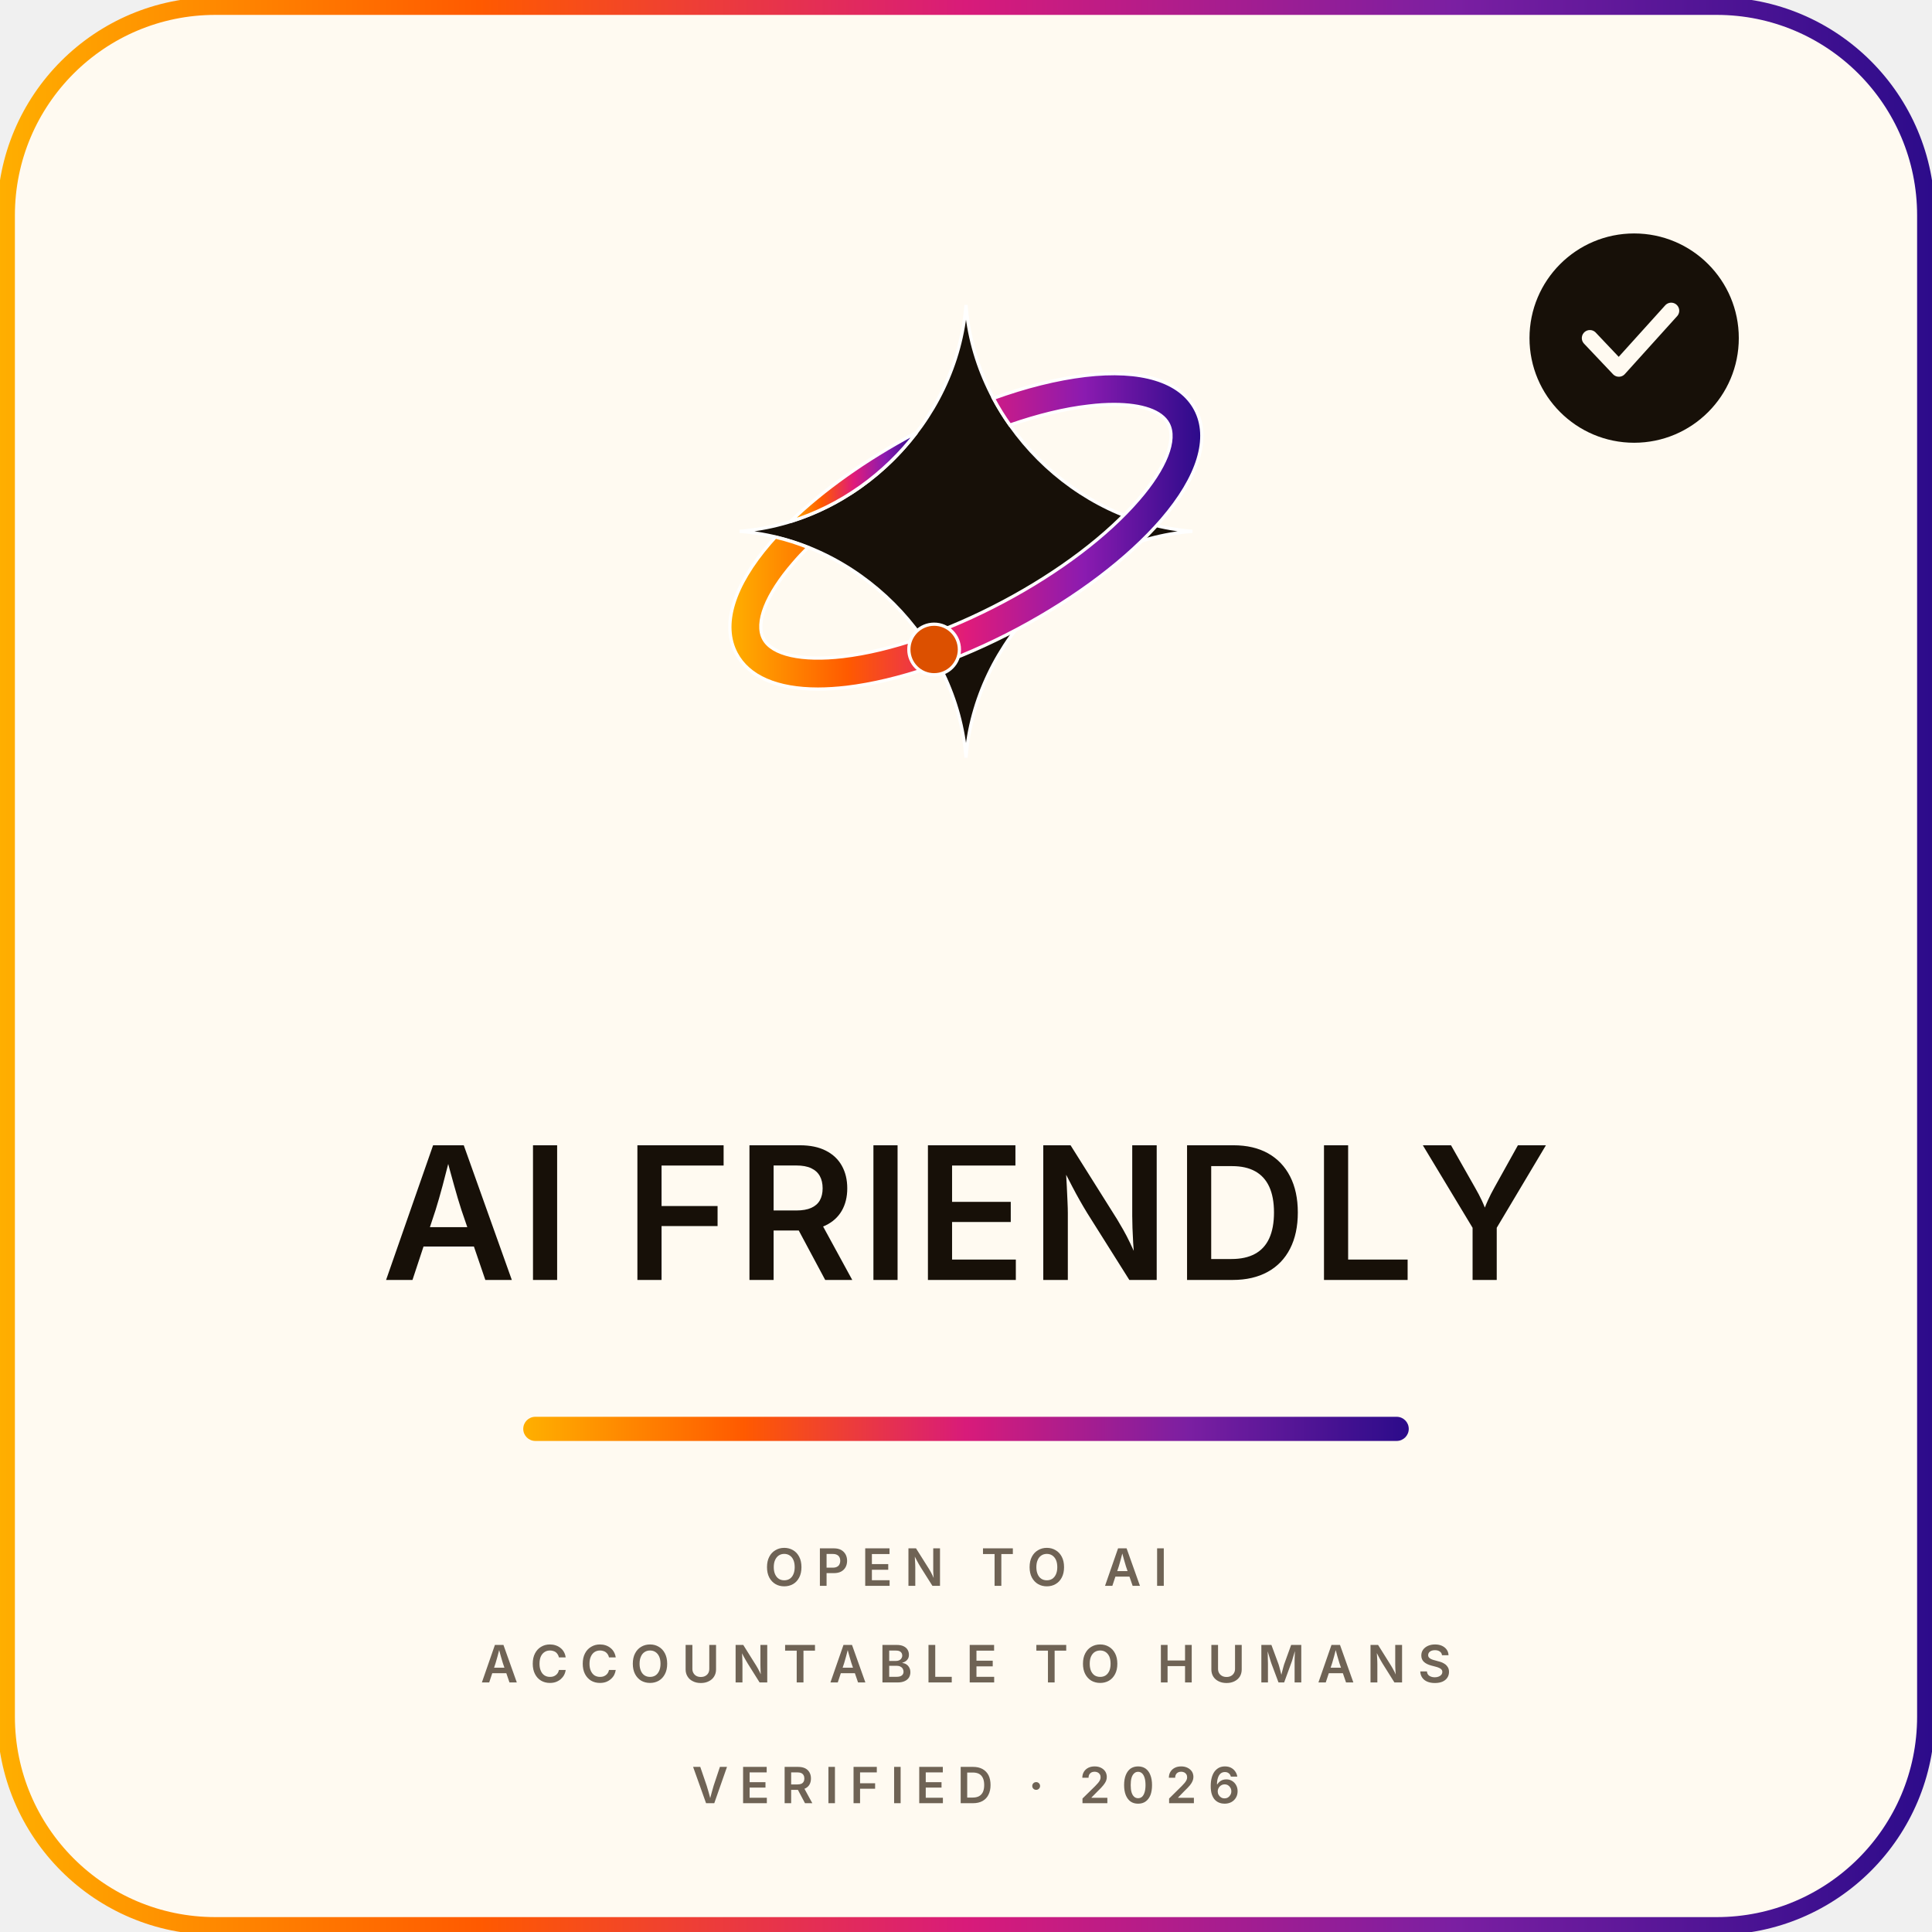
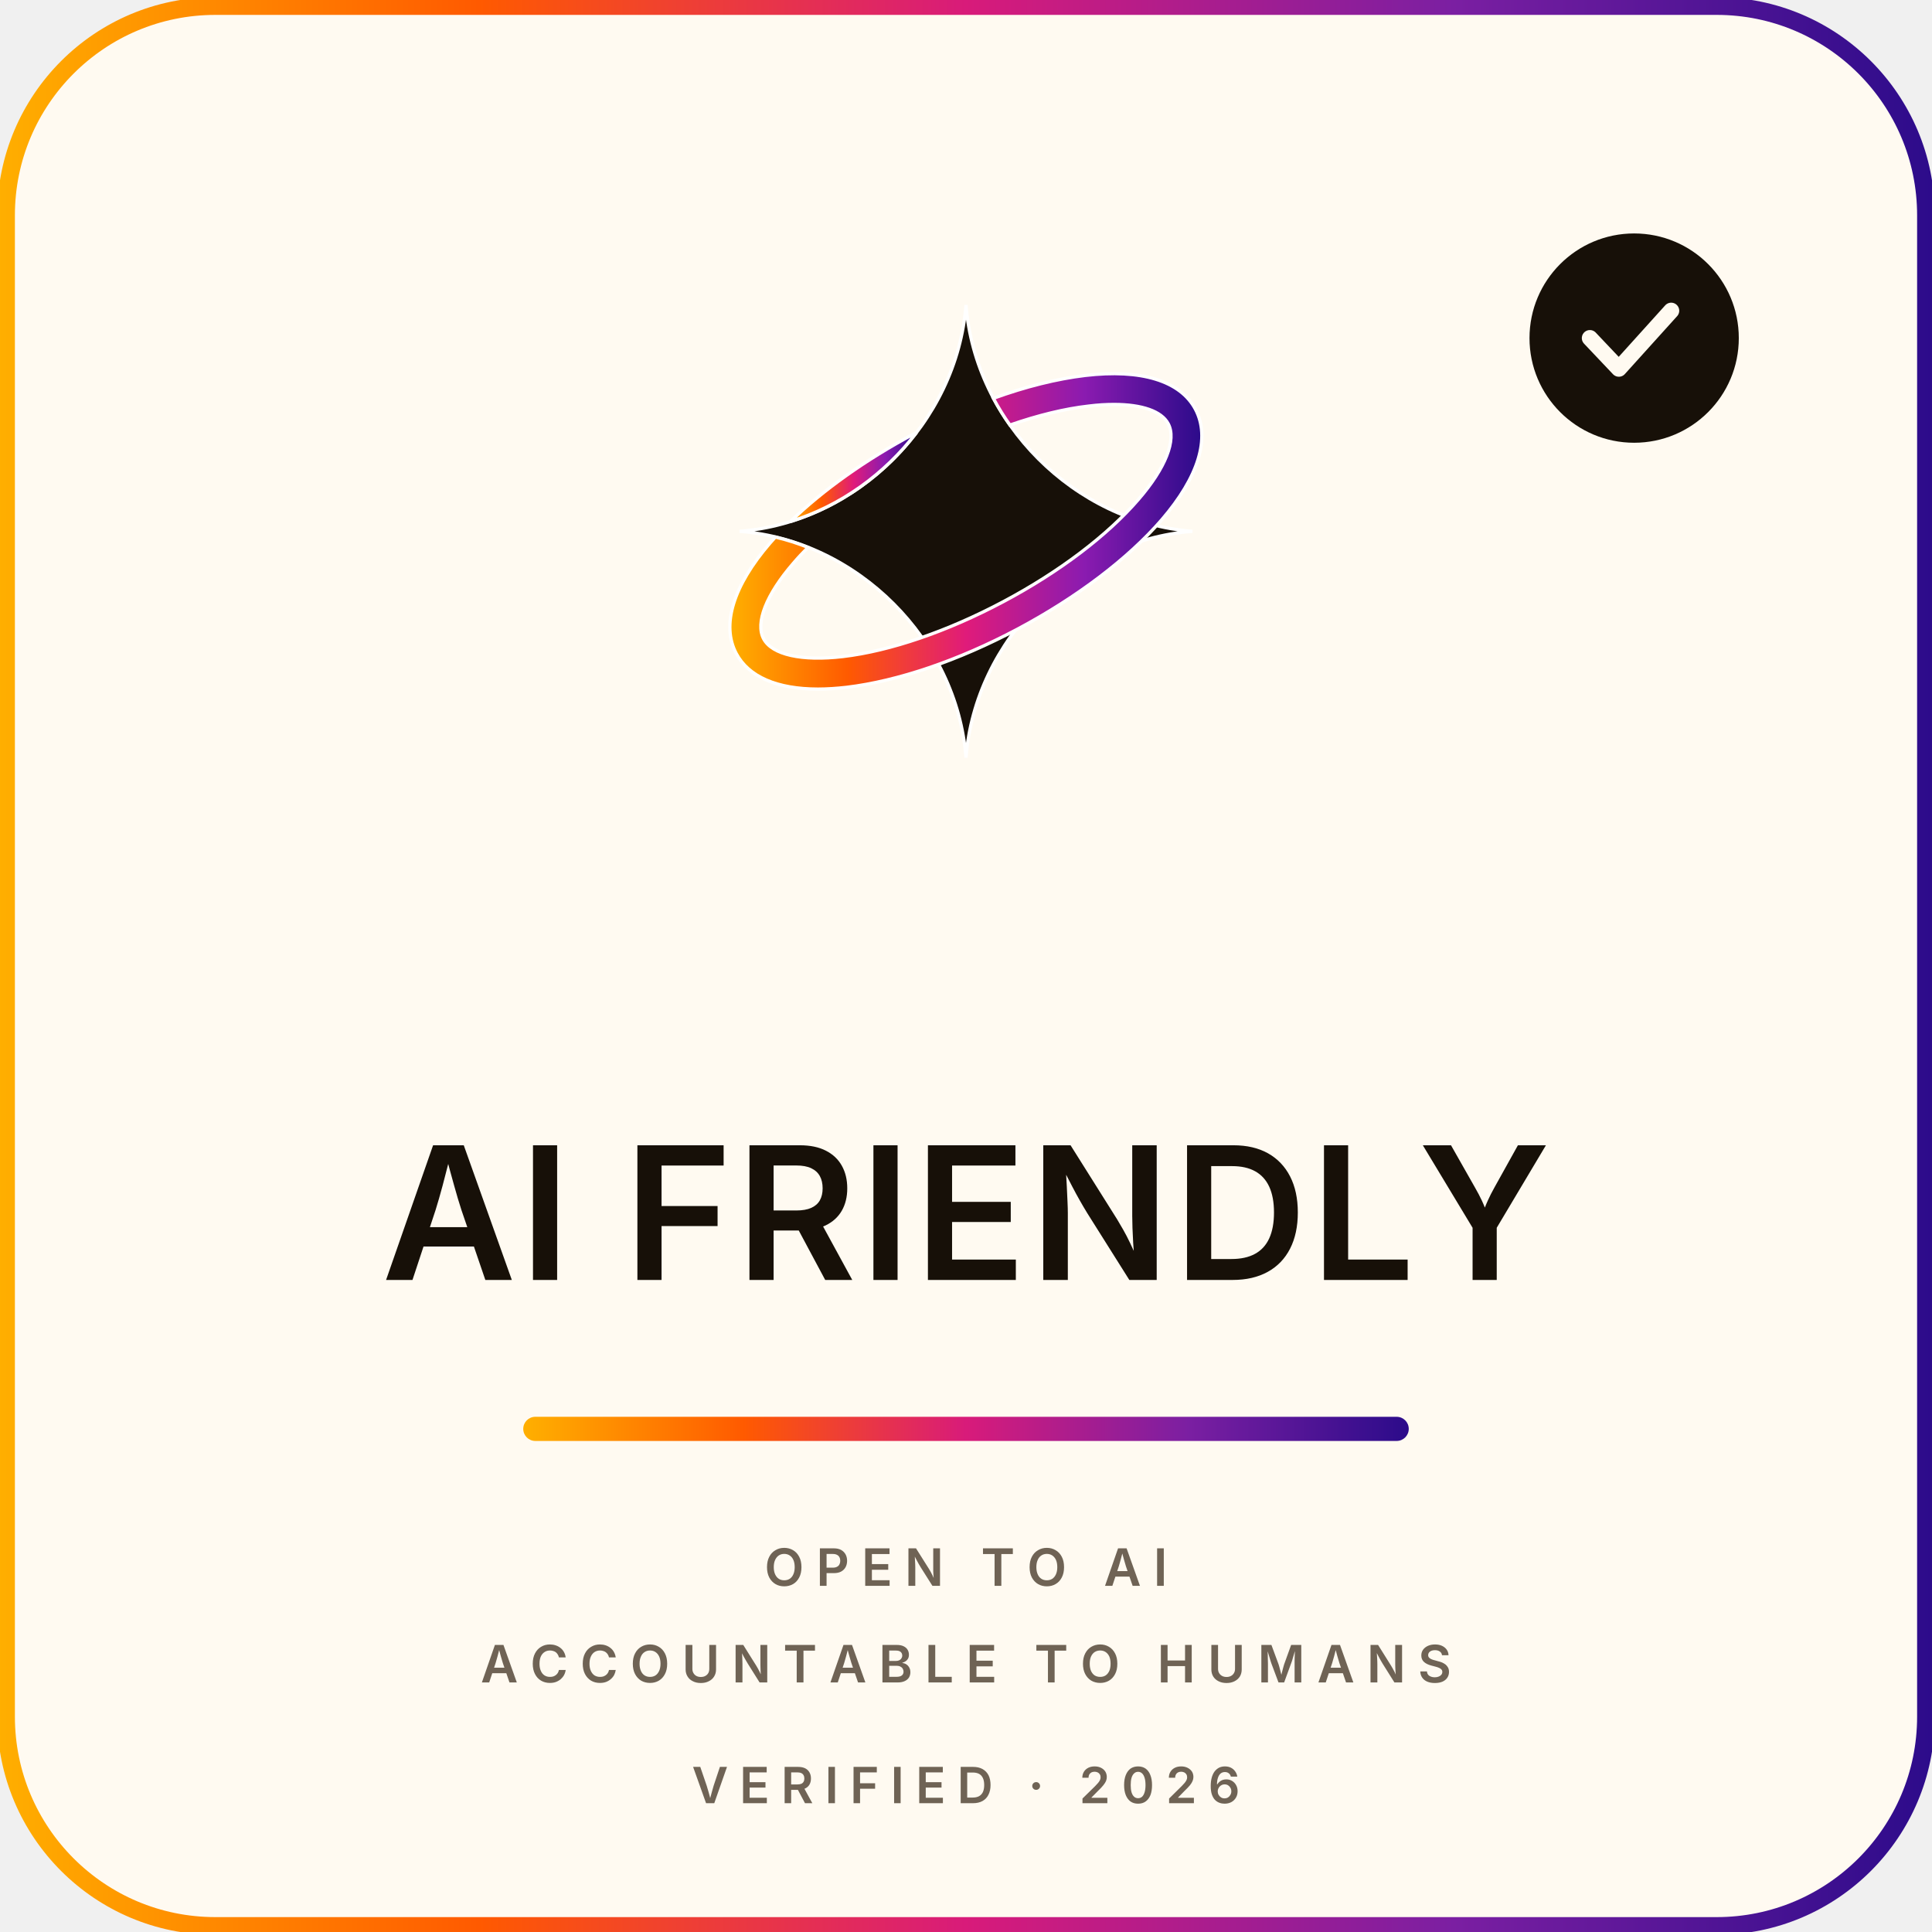
<svg xmlns="http://www.w3.org/2000/svg" width="240" height="240" viewBox="0 0 240 240" role="img">
  <defs>
    <linearGradient id="spec" x1="10" y1="6" x2="54" y2="58" gradientUnits="userSpaceOnUse">
      <stop offset="0" stop-color="#ffb000" />
      <stop offset=".27" stop-color="#ff6a00" />
      <stop offset=".52" stop-color="#e01b7a" />
      <stop offset=".74" stop-color="#8b1bb0" />
      <stop offset="1" stop-color="#2b0b8a" />
    </linearGradient>
    <linearGradient id="specwide" x1="0" y1="0" x2="1" y2="0">
      <stop offset="0" stop-color="#ffb000" />
      <stop offset=".25" stop-color="#ff5a00" />
      <stop offset=".5" stop-color="#d81b7a" />
      <stop offset=".75" stop-color="#7b1fa2" />
      <stop offset="1" stop-color="#2b0b8a" />
    </linearGradient>
  </defs>
  <rect x=".75" y=".75" width="238.5" height="238.5" rx="26" fill="#fffaf1" stroke="url(#specwide)" stroke-width="2.2" />
  <g transform="translate(84.00 30.00) scale(0.2)">
    <defs>
      <linearGradient id="g1m5" gradientUnits="userSpaceOnUse" x1="70.949" y1="146.286" x2="149.285" y2="146.286">
        <stop offset="0" stop-color="#FFB000" />
        <stop offset="0.25" stop-color="#FF5A00" />
        <stop offset="0.5" stop-color="#E01B7A" />
        <stop offset="0.75" stop-color="#8B1BB0" />
        <stop offset="1" stop-color="#2B0B8A" />
      </linearGradient>
      <linearGradient id="g2m5" gradientUnits="userSpaceOnUse" x1="33.495" y1="180" x2="326.505" y2="180">
        <stop offset="0" stop-color="#FFB000" />
        <stop offset="0.25" stop-color="#FF5A00" />
        <stop offset="0.5" stop-color="#E01B7A" />
        <stop offset="0.75" stop-color="#8B1BB0" />
        <stop offset="1" stop-color="#2B0B8A" />
      </linearGradient>
    </defs>
    <path d="M180,39.4c-5.6,73.1-67.5,135-140.6,140.6c73.1,5.6,135,67.5,140.6,140.6c5.6-73.1,67.5-135,140.6-140.6C247.5,174.4,185.6,112.5,180,39.4z" fill="#171008" stroke="#FFFFFF" stroke-width="2" />
    <path d="M149.3,118.6c-0.5,0.3-1,0.5-1.5,0.8c-30,16-56.7,35-76.8,54.5C102.1,164.3,129.6,144.5,149.3,118.6z" fill="url(#g1m5)" stroke="#FFFFFF" stroke-width="2" />
    <path d="M322.5,104.2c-9.4-17.7-33.7-25.1-68.5-21c-17.5,2.1-36.9,6.9-57,14.2c3.1,5.8,6.5,11.3,10.3,16.6c17.3-6,33.9-10.1,49-11.8c5.6-0.7,10.8-1,15.6-1c17.4,0,29.6,4.2,33.7,12c5.3,9.9-1.6,27.5-18.5,47c-19.3,22.4-49.1,45-83.9,63.5c-34.8,18.5-70.2,30.6-99.6,34.1c-25.6,3-44-1.1-49.3-11c-5.3-9.9,1.6-27.5,18.5-47c2.8-3.3,5.9-6.6,9.1-9.8c-6.6-2.6-13.4-4.8-20.3-6.4c-1.1,1.3-2.3,2.5-3.4,3.8c-22.8,26.5-30.3,50.8-20.9,68.5c7.7,14.5,25.4,22.1,50.8,22.1c5.5,0,11.5-0.4,17.7-1.1c31.7-3.8,69.5-16.6,106.3-36.2c36.8-19.6,68.6-43.7,89.5-67.9C324.5,146.2,331.9,121.9,322.5,104.2z" fill="url(#g2m5)" stroke="#FFFFFF" stroke-width="2" />
-     <circle cx="160.2" cy="253.4" r="15.7" fill="#dc5000" stroke="#FFFFFF" stroke-width="2" />
  </g>
  <path d="M47.96 159.00 53.80 142.27H57.61L63.58 159.00H60.29L57.32 150.31Q56.88 148.96 56.41 147.26Q55.93 145.56 55.36 143.39H55.99Q55.43 145.58 54.98 147.29Q54.52 149.00 54.11 150.31L51.24 159.00ZM51.36 154.85V152.44H60.18V154.85Z M69.21 142.27V159.00H66.21V142.27Z M79.18 159.00V142.27H89.89V144.79H82.18V149.82H89.14V152.31H82.18V159.00Z M93.10 159.00V142.27H99.36Q101.28 142.27 102.59 142.94Q103.91 143.61 104.58 144.82Q105.25 146.02 105.25 147.62Q105.25 149.22 104.57 150.40Q103.89 151.58 102.57 152.22Q101.25 152.86 99.31 152.86H94.85V150.37H98.91Q100.05 150.37 100.77 150.05Q101.49 149.73 101.84 149.12Q102.19 148.50 102.19 147.62Q102.19 146.72 101.84 146.09Q101.49 145.46 100.77 145.12Q100.05 144.78 98.90 144.78H96.10V159.00ZM102.51 159.00 98.45 151.41H101.73L105.87 159.00Z M111.50 142.27V159.00H108.50V142.27Z M115.27 159.00V142.27H126.14V144.79H118.27V149.30H125.56V151.80H118.27V156.47H126.19V159.00Z M129.60 159.00V142.27H132.99L138.78 151.48Q139.13 152.05 139.54 152.78Q139.95 153.50 140.38 154.40Q140.82 155.29 141.25 156.38H140.91Q140.83 155.44 140.77 154.44Q140.71 153.45 140.68 152.55Q140.65 151.66 140.65 151.04V142.27H143.69V159.00H140.29L135.07 150.71Q134.58 149.91 134.14 149.13Q133.70 148.36 133.19 147.38Q132.69 146.40 131.97 145.02H132.39Q132.46 146.24 132.52 147.34Q132.58 148.43 132.61 149.29Q132.65 150.16 132.65 150.69V159.00Z M153.12 159.00H148.89V156.40H152.97Q154.73 156.40 155.90 155.76Q157.08 155.12 157.67 153.83Q158.26 152.54 158.26 150.62Q158.26 148.70 157.67 147.42Q157.08 146.14 155.92 145.50Q154.77 144.86 153.05 144.86H148.80V142.27H153.23Q155.73 142.27 157.52 143.27Q159.30 144.27 160.26 146.14Q161.22 148.01 161.22 150.62Q161.22 153.23 160.26 155.11Q159.30 156.99 157.49 157.99Q155.67 159.00 153.12 159.00ZM150.46 142.27V159.00H147.46V142.27Z M164.47 159.00V142.27H167.47V156.47H174.86V159.00Z M182.93 159.00V152.52L176.75 142.27H180.25L183.24 147.54Q183.72 148.37 184.09 149.16Q184.46 149.95 184.85 151.09H184.07Q184.45 149.94 184.82 149.14Q185.18 148.34 185.63 147.54L188.56 142.27H192.04L185.93 152.52V159.00Z" fill="#171008" />
  <rect x="65.0" y="176" width="110" height="3" rx="1.5" fill="url(#specwide)" />
  <path d="M97.42 197.06Q96.81 197.06 96.33 196.78Q95.84 196.49 95.56 195.96Q95.28 195.42 95.28 194.68Q95.28 193.92 95.56 193.39Q95.84 192.85 96.33 192.57Q96.81 192.28 97.42 192.28Q98.03 192.28 98.52 192.57Q99.00 192.85 99.28 193.39Q99.56 193.92 99.56 194.68Q99.56 195.43 99.28 195.96Q99.00 196.50 98.52 196.78Q98.03 197.06 97.42 197.06ZM97.42 196.31Q97.80 196.31 98.09 196.13Q98.39 195.94 98.55 195.57Q98.72 195.20 98.72 194.68Q98.72 194.14 98.55 193.77Q98.39 193.41 98.09 193.22Q97.80 193.03 97.42 193.03Q97.04 193.03 96.75 193.22Q96.46 193.41 96.29 193.78Q96.12 194.14 96.12 194.68Q96.12 195.20 96.29 195.57Q96.46 195.94 96.75 196.13Q97.04 196.31 97.42 196.31Z M101.85 197.00V192.34H103.59Q104.12 192.34 104.49 192.54Q104.85 192.75 105.04 193.09Q105.23 193.44 105.23 193.89Q105.23 194.33 105.04 194.68Q104.85 195.03 104.48 195.23Q104.12 195.42 103.58 195.42H102.42V194.74H103.47Q103.78 194.74 103.98 194.63Q104.19 194.52 104.28 194.33Q104.38 194.13 104.38 193.89Q104.38 193.64 104.28 193.45Q104.19 193.26 103.98 193.15Q103.78 193.04 103.46 193.04H102.68V197.00Z M107.48 197.00V192.34H110.50V193.05H108.31V194.30H110.34V195.00H108.31V196.30H110.51V197.00Z M112.85 197.00V192.34H113.79L115.41 194.91Q115.50 195.07 115.62 195.27Q115.73 195.47 115.85 195.72Q115.97 195.97 116.09 196.27H116.00Q115.98 196.01 115.96 195.73Q115.94 195.45 115.93 195.21Q115.93 194.96 115.93 194.79V192.34H116.77V197.00H115.83L114.37 194.69Q114.24 194.47 114.11 194.25Q113.99 194.04 113.85 193.77Q113.71 193.49 113.51 193.11H113.63Q113.65 193.45 113.66 193.75Q113.68 194.06 113.69 194.30Q113.70 194.54 113.70 194.69V197.00Z M122.11 193.05V192.34H125.82V193.05H124.39V197.00H123.55V193.05Z M130.04 197.06Q129.43 197.06 128.95 196.78Q128.46 196.49 128.18 195.96Q127.90 195.42 127.90 194.68Q127.90 193.92 128.18 193.39Q128.46 192.85 128.95 192.57Q129.43 192.28 130.04 192.28Q130.65 192.28 131.13 192.57Q131.62 192.85 131.90 193.39Q132.18 193.92 132.18 194.68Q132.18 195.43 131.90 195.96Q131.62 196.50 131.13 196.78Q130.65 197.06 130.04 197.06ZM130.04 196.31Q130.42 196.31 130.71 196.13Q131.00 195.94 131.17 195.57Q131.34 195.20 131.34 194.68Q131.34 194.14 131.17 193.77Q131.00 193.41 130.71 193.22Q130.42 193.03 130.04 193.03Q129.66 193.03 129.37 193.22Q129.07 193.41 128.91 193.78Q128.74 194.14 128.74 194.68Q128.74 195.20 128.91 195.57Q129.07 195.94 129.37 196.13Q129.66 196.31 130.04 196.31Z M137.27 197.00 138.89 192.34H139.95L141.61 197.00H140.70L139.87 194.58Q139.75 194.21 139.62 193.73Q139.49 193.26 139.33 192.66H139.50Q139.35 193.26 139.22 193.74Q139.09 194.22 138.98 194.58L138.18 197.00ZM138.21 195.85V195.17H140.67V195.85Z M144.57 192.34V197.00H143.74V192.34Z" fill="#6f6355" />
  <path d="M59.86 209.00 61.48 204.34H62.54L64.20 209.00H63.29L62.46 206.58Q62.34 206.21 62.21 205.73Q62.07 205.26 61.92 204.66H62.09Q61.94 205.26 61.81 205.74Q61.68 206.22 61.57 206.58L60.77 209.00ZM60.80 207.85V207.17H63.25V207.85Z M68.31 209.06Q67.70 209.06 67.22 208.78Q66.73 208.49 66.46 207.96Q66.18 207.42 66.18 206.68Q66.18 205.92 66.46 205.39Q66.74 204.85 67.22 204.57Q67.70 204.28 68.31 204.28Q68.69 204.28 69.02 204.39Q69.36 204.50 69.62 204.71Q69.88 204.91 70.05 205.21Q70.22 205.51 70.27 205.89H69.43Q69.39 205.69 69.29 205.53Q69.19 205.37 69.05 205.25Q68.90 205.14 68.72 205.09Q68.53 205.03 68.32 205.03Q67.94 205.03 67.65 205.22Q67.35 205.41 67.18 205.78Q67.02 206.15 67.02 206.68Q67.02 207.21 67.19 207.57Q67.35 207.94 67.65 208.13Q67.94 208.31 68.32 208.31Q68.53 208.31 68.71 208.26Q68.90 208.20 69.04 208.09Q69.19 207.98 69.29 207.82Q69.39 207.66 69.43 207.45H70.27Q70.23 207.78 70.07 208.08Q69.91 208.37 69.66 208.59Q69.40 208.81 69.06 208.94Q68.72 209.06 68.31 209.06Z M74.52 209.06Q73.91 209.06 73.43 208.78Q72.95 208.49 72.67 207.96Q72.39 207.42 72.39 206.68Q72.39 205.92 72.67 205.39Q72.95 204.85 73.44 204.57Q73.92 204.28 74.52 204.28Q74.91 204.28 75.24 204.39Q75.57 204.50 75.83 204.71Q76.09 204.91 76.26 205.21Q76.43 205.51 76.49 205.89H75.65Q75.61 205.69 75.51 205.53Q75.41 205.37 75.26 205.25Q75.12 205.14 74.93 205.09Q74.75 205.03 74.54 205.03Q74.16 205.03 73.86 205.22Q73.57 205.41 73.40 205.78Q73.23 206.15 73.23 206.68Q73.23 207.21 73.40 207.57Q73.57 207.94 73.86 208.13Q74.16 208.31 74.54 208.31Q74.74 208.31 74.93 208.26Q75.11 208.20 75.26 208.09Q75.41 207.98 75.51 207.82Q75.61 207.66 75.65 207.45H76.49Q76.44 207.78 76.29 208.08Q76.13 208.37 75.87 208.59Q75.62 208.81 75.28 208.94Q74.94 209.06 74.52 209.06Z M80.75 209.06Q80.14 209.06 79.65 208.78Q79.17 208.49 78.89 207.96Q78.61 207.42 78.61 206.68Q78.61 205.92 78.89 205.39Q79.17 204.85 79.65 204.57Q80.14 204.28 80.75 204.28Q81.36 204.28 81.84 204.57Q82.32 204.85 82.60 205.39Q82.88 205.92 82.88 206.68Q82.88 207.43 82.60 207.96Q82.32 208.50 81.84 208.78Q81.36 209.06 80.75 209.06ZM80.75 208.31Q81.13 208.31 81.42 208.13Q81.71 207.94 81.88 207.57Q82.05 207.20 82.05 206.68Q82.05 206.14 81.88 205.77Q81.71 205.41 81.42 205.22Q81.13 205.03 80.75 205.03Q80.37 205.03 80.08 205.22Q79.78 205.41 79.62 205.78Q79.45 206.14 79.45 206.68Q79.45 207.20 79.62 207.57Q79.78 207.94 80.08 208.13Q80.37 208.31 80.75 208.31Z M87.06 209.07Q86.49 209.07 86.07 208.85Q85.64 208.64 85.41 208.26Q85.17 207.88 85.17 207.38V204.34H86.01V207.31Q86.01 207.61 86.14 207.83Q86.27 208.06 86.50 208.19Q86.74 208.32 87.06 208.32Q87.39 208.32 87.62 208.19Q87.86 208.06 87.99 207.83Q88.11 207.61 88.11 207.31V204.34H88.95V207.38Q88.95 207.88 88.71 208.26Q88.48 208.64 88.05 208.85Q87.63 209.07 87.06 209.07Z M91.38 209.00V204.34H92.33L93.94 206.91Q94.04 207.07 94.15 207.27Q94.26 207.47 94.38 207.72Q94.51 207.97 94.63 208.27H94.53Q94.51 208.01 94.49 207.73Q94.48 207.45 94.47 207.21Q94.46 206.96 94.46 206.79V204.34H95.31V209.00H94.36L92.91 206.69Q92.77 206.47 92.65 206.25Q92.52 206.04 92.38 205.77Q92.24 205.49 92.04 205.11H92.16Q92.18 205.45 92.20 205.75Q92.21 206.06 92.22 206.30Q92.23 206.54 92.23 206.69V209.00Z M97.53 205.05V204.34H101.24V205.05H99.81V209.00H98.97V205.05Z M103.16 209.00 104.78 204.34H105.84L107.50 209.00H106.59L105.76 206.58Q105.64 206.21 105.51 205.73Q105.37 205.26 105.22 204.66H105.39Q105.24 205.26 105.11 205.74Q104.98 206.22 104.87 206.58L104.07 209.00ZM104.10 207.85V207.17H106.55V207.85Z M109.62 209.00V204.34H111.41Q111.91 204.34 112.24 204.50Q112.58 204.66 112.74 204.93Q112.91 205.21 112.91 205.55Q112.91 205.84 112.80 206.04Q112.69 206.24 112.51 206.36Q112.32 206.49 112.10 206.55V206.59Q112.34 206.60 112.57 206.74Q112.80 206.88 112.94 207.13Q113.09 207.38 113.09 207.73Q113.09 208.09 112.92 208.38Q112.74 208.67 112.39 208.83Q112.04 209.00 111.50 209.00ZM110.46 208.30H111.37Q111.83 208.30 112.04 208.12Q112.24 207.95 112.24 207.67Q112.24 207.46 112.14 207.29Q112.04 207.12 111.85 207.03Q111.66 206.93 111.40 206.93H110.46ZM110.46 206.33H111.30Q111.52 206.33 111.70 206.25Q111.87 206.17 111.97 206.02Q112.08 205.86 112.08 205.66Q112.08 205.39 111.89 205.21Q111.69 205.04 111.32 205.04H110.46Z M115.34 209.00V204.34H116.18V208.30H118.23V209.00Z M120.46 209.00V204.34H123.49V205.05H121.30V206.30H123.32V207.00H121.30V208.30H123.50V209.00Z M128.74 205.05V204.34H132.45V205.05H131.01V209.00H130.18V205.05Z M136.67 209.06Q136.06 209.06 135.57 208.78Q135.09 208.49 134.81 207.96Q134.53 207.42 134.53 206.68Q134.53 205.92 134.81 205.39Q135.09 204.85 135.57 204.57Q136.06 204.28 136.67 204.28Q137.28 204.28 137.76 204.57Q138.24 204.85 138.52 205.39Q138.80 205.92 138.80 206.68Q138.80 207.43 138.52 207.96Q138.24 208.50 137.76 208.78Q137.28 209.06 136.67 209.06ZM136.67 208.31Q137.05 208.31 137.34 208.13Q137.63 207.94 137.80 207.57Q137.96 207.20 137.96 206.68Q137.96 206.14 137.80 205.77Q137.63 205.41 137.34 205.22Q137.05 205.03 136.67 205.03Q136.29 205.03 135.99 205.22Q135.70 205.41 135.53 205.78Q135.37 206.14 135.37 206.68Q135.37 207.20 135.53 207.57Q135.70 207.94 135.99 208.13Q136.29 208.31 136.67 208.31Z M144.21 209.00V204.34H145.04V206.27H147.21V204.34H148.04V209.00H147.21V206.97H145.04V209.00Z M152.37 209.07Q151.80 209.07 151.37 208.85Q150.95 208.64 150.71 208.26Q150.48 207.88 150.48 207.38V204.34H151.31V207.31Q151.31 207.61 151.44 207.83Q151.57 208.06 151.81 208.19Q152.04 208.32 152.37 208.32Q152.69 208.32 152.92 208.19Q153.16 208.06 153.29 207.83Q153.42 207.61 153.42 207.31V204.34H154.25V207.38Q154.25 207.88 154.02 208.26Q153.78 208.64 153.36 208.85Q152.93 209.07 152.37 209.07Z M156.69 209.00V204.34H157.94L158.83 206.75Q158.87 206.88 158.93 207.09Q158.99 207.30 159.05 207.55Q159.11 207.79 159.17 208.02Q159.22 208.25 159.26 208.43H159.09Q159.13 208.26 159.18 208.03Q159.24 207.80 159.30 207.55Q159.36 207.31 159.42 207.10Q159.47 206.88 159.52 206.75L160.39 204.34H161.65V209.00H160.82V206.65Q160.82 206.50 160.82 206.29Q160.83 206.07 160.83 205.83Q160.84 205.59 160.85 205.34Q160.85 205.09 160.85 204.87H160.91Q160.85 205.11 160.78 205.37Q160.70 205.63 160.63 205.87Q160.56 206.11 160.50 206.32Q160.43 206.52 160.38 206.65L159.52 209.00H158.82L157.94 206.65Q157.90 206.52 157.83 206.32Q157.77 206.12 157.70 205.88Q157.62 205.64 157.55 205.38Q157.47 205.12 157.40 204.87H157.47Q157.48 205.08 157.48 205.32Q157.49 205.57 157.49 205.81Q157.50 206.06 157.50 206.28Q157.51 206.49 157.51 206.65V209.00Z M163.78 209.00 165.40 204.34H166.46L168.12 209.00H167.21L166.38 206.58Q166.26 206.21 166.13 205.73Q166.00 205.26 165.84 204.66H166.01Q165.86 205.26 165.73 205.74Q165.60 206.22 165.49 206.58L164.69 209.00ZM164.72 207.85V207.17H167.18V207.85Z M170.25 209.00V204.34H171.19L172.80 206.91Q172.90 207.07 173.01 207.27Q173.13 207.47 173.25 207.72Q173.37 207.97 173.49 208.27H173.40Q173.37 208.01 173.36 207.73Q173.34 207.45 173.33 207.21Q173.32 206.96 173.32 206.79V204.34H174.17V209.00H173.22L171.77 206.69Q171.63 206.47 171.51 206.25Q171.39 206.04 171.25 205.77Q171.11 205.49 170.91 205.11H171.02Q171.04 205.45 171.06 205.75Q171.08 206.06 171.09 206.30Q171.10 206.54 171.10 206.69V209.00Z M178.24 209.07Q177.70 209.07 177.30 208.90Q176.90 208.73 176.68 208.41Q176.45 208.09 176.43 207.63H177.26Q177.28 207.88 177.41 208.04Q177.54 208.20 177.76 208.28Q177.97 208.36 178.23 208.36Q178.51 208.36 178.72 208.27Q178.93 208.19 179.05 208.04Q179.17 207.89 179.17 207.69Q179.17 207.50 179.06 207.39Q178.96 207.27 178.77 207.19Q178.58 207.10 178.33 207.04L177.80 206.90Q177.22 206.75 176.89 206.45Q176.56 206.15 176.56 205.65Q176.56 205.24 176.78 204.93Q177.01 204.62 177.39 204.45Q177.78 204.28 178.26 204.28Q178.76 204.28 179.13 204.45Q179.51 204.63 179.72 204.93Q179.93 205.23 179.94 205.62H179.13Q179.10 205.32 178.86 205.16Q178.63 204.99 178.25 204.99Q177.99 204.99 177.80 205.07Q177.61 205.15 177.51 205.29Q177.41 205.43 177.41 205.60Q177.41 205.80 177.53 205.92Q177.65 206.05 177.83 206.12Q178.01 206.20 178.20 206.24L178.63 206.36Q178.89 206.42 179.14 206.52Q179.38 206.63 179.58 206.78Q179.77 206.94 179.89 207.17Q180.00 207.39 180.00 207.69Q180.00 208.10 179.79 208.41Q179.59 208.72 179.19 208.90Q178.80 209.07 178.24 209.07Z" fill="#6f6355" />
  <circle cx="203" cy="42" r="13" fill="#171008" />
  <path d="M197.5 42 l3.6 3.8 l6.5 -7.2" fill="none" stroke="#fffaf1" stroke-width="2" stroke-linecap="round" stroke-linejoin="round" />
  <path d="M87.71 224.00 86.10 219.49H86.99L87.79 221.83Q87.90 222.18 88.03 222.64Q88.16 223.10 88.31 223.68H88.14Q88.29 223.09 88.42 222.64Q88.54 222.18 88.65 221.83L89.43 219.49H90.31L88.73 224.00Z M92.31 224.00V219.49H95.24V220.17H93.12V221.39H95.09V222.06H93.12V223.32H95.26V224.00Z M97.47 224.00V219.49H99.16Q99.67 219.49 100.03 219.67Q100.38 219.85 100.56 220.18Q100.74 220.50 100.74 220.93Q100.74 221.36 100.56 221.68Q100.38 222.00 100.02 222.17Q99.66 222.34 99.14 222.34H97.94V221.67H99.04Q99.34 221.67 99.54 221.59Q99.73 221.50 99.82 221.34Q99.92 221.17 99.92 220.93Q99.92 220.69 99.82 220.52Q99.73 220.35 99.54 220.26Q99.34 220.17 99.03 220.17H98.28V224.00ZM100.00 224.00 98.91 221.95H99.79L100.91 224.00Z M103.72 219.49V224.00H102.91V219.49Z M106.03 224.00V219.49H108.92V220.17H106.84V221.52H108.71V222.20H106.84V224.00Z M111.88 219.49V224.00H111.07V219.49Z M114.19 224.00V219.49H117.12V220.17H115.00V221.39H116.96V222.06H115.00V223.32H117.13V224.00Z M120.87 224.00H119.73V223.30H120.83Q121.30 223.30 121.62 223.13Q121.94 222.95 122.10 222.61Q122.26 222.26 122.26 221.74Q122.26 221.22 122.10 220.88Q121.94 220.53 121.63 220.36Q121.31 220.19 120.85 220.19H119.71V219.49H120.90Q121.57 219.49 122.06 219.76Q122.54 220.03 122.80 220.53Q123.05 221.04 123.05 221.74Q123.05 222.44 122.79 222.95Q122.54 223.46 122.05 223.73Q121.56 224.00 120.87 224.00ZM120.15 219.49V224.00H119.34V219.49Z M128.72 222.34Q128.51 222.34 128.37 222.20Q128.23 222.06 128.23 221.86Q128.23 221.66 128.37 221.52Q128.51 221.38 128.72 221.38Q128.92 221.38 129.06 221.52Q129.20 221.66 129.20 221.86Q129.20 222.06 129.06 222.20Q128.92 222.34 128.72 222.34Z M134.47 224.00V223.42L136.04 221.88Q136.26 221.65 136.41 221.48Q136.56 221.30 136.64 221.13Q136.72 220.97 136.72 220.78Q136.72 220.56 136.62 220.41Q136.52 220.25 136.35 220.17Q136.18 220.09 135.97 220.09Q135.74 220.09 135.57 220.18Q135.41 220.27 135.31 220.44Q135.22 220.61 135.22 220.84H134.45Q134.45 220.41 134.65 220.09Q134.84 219.78 135.19 219.60Q135.53 219.43 135.98 219.43Q136.43 219.43 136.77 219.60Q137.11 219.77 137.30 220.06Q137.49 220.36 137.49 220.74Q137.49 220.99 137.40 221.23Q137.30 221.47 137.06 221.77Q136.82 222.07 136.38 222.49L135.59 223.29V223.33H137.56V224.00Z M141.38 224.06Q140.83 224.06 140.44 223.79Q140.06 223.51 139.85 223.00Q139.64 222.48 139.64 221.75Q139.64 221.02 139.85 220.50Q140.06 219.98 140.44 219.70Q140.83 219.43 141.38 219.43Q141.92 219.43 142.31 219.70Q142.70 219.98 142.90 220.50Q143.11 221.02 143.11 221.75Q143.11 222.48 142.91 223.00Q142.70 223.51 142.31 223.79Q141.93 224.06 141.38 224.06ZM141.38 223.38Q141.67 223.38 141.88 223.19Q142.08 223.00 142.19 222.63Q142.30 222.27 142.30 221.75Q142.30 221.22 142.19 220.86Q142.08 220.49 141.88 220.30Q141.67 220.10 141.38 220.10Q141.08 220.10 140.88 220.30Q140.67 220.49 140.56 220.86Q140.46 221.22 140.46 221.75Q140.46 222.27 140.56 222.63Q140.67 223.00 140.88 223.19Q141.08 223.38 141.38 223.38Z M145.23 224.00V223.42L146.79 221.88Q147.01 221.65 147.16 221.48Q147.31 221.30 147.39 221.13Q147.47 220.97 147.47 220.78Q147.47 220.56 147.37 220.41Q147.27 220.25 147.10 220.17Q146.93 220.09 146.72 220.09Q146.49 220.09 146.33 220.18Q146.16 220.27 146.07 220.44Q145.98 220.61 145.98 220.84H145.20Q145.20 220.41 145.40 220.09Q145.59 219.78 145.94 219.60Q146.28 219.43 146.73 219.43Q147.18 219.43 147.52 219.60Q147.86 219.77 148.06 220.06Q148.25 220.36 148.25 220.74Q148.25 220.99 148.15 221.23Q148.06 221.47 147.82 221.77Q147.57 222.07 147.13 222.49L146.35 223.29V223.33H148.31V224.00Z M152.12 224.06Q151.79 224.06 151.49 223.95Q151.18 223.84 150.93 223.59Q150.69 223.34 150.54 222.91Q150.40 222.49 150.40 221.87Q150.40 221.29 150.52 220.84Q150.64 220.39 150.87 220.07Q151.11 219.76 151.43 219.59Q151.76 219.43 152.16 219.43Q152.59 219.43 152.91 219.59Q153.24 219.76 153.44 220.05Q153.65 220.34 153.70 220.70H152.90Q152.84 220.44 152.65 220.29Q152.46 220.13 152.16 220.13Q151.85 220.13 151.63 220.31Q151.41 220.50 151.30 220.84Q151.18 221.18 151.18 221.66H151.22Q151.33 221.47 151.50 221.33Q151.67 221.19 151.88 221.11Q152.10 221.04 152.34 221.04Q152.74 221.04 153.05 221.23Q153.37 221.42 153.55 221.75Q153.74 222.08 153.74 222.51Q153.74 222.95 153.54 223.30Q153.33 223.66 152.97 223.86Q152.60 224.06 152.12 224.06ZM152.11 223.40Q152.35 223.40 152.54 223.29Q152.73 223.17 152.84 222.97Q152.96 222.77 152.96 222.53Q152.96 222.28 152.85 222.09Q152.74 221.89 152.55 221.77Q152.36 221.66 152.12 221.66Q151.94 221.66 151.79 221.73Q151.63 221.80 151.52 221.92Q151.40 222.04 151.34 222.20Q151.27 222.35 151.27 222.53Q151.27 222.77 151.38 222.96Q151.49 223.16 151.68 223.28Q151.87 223.40 152.11 223.40Z" fill="#6f6355" />
</svg>
